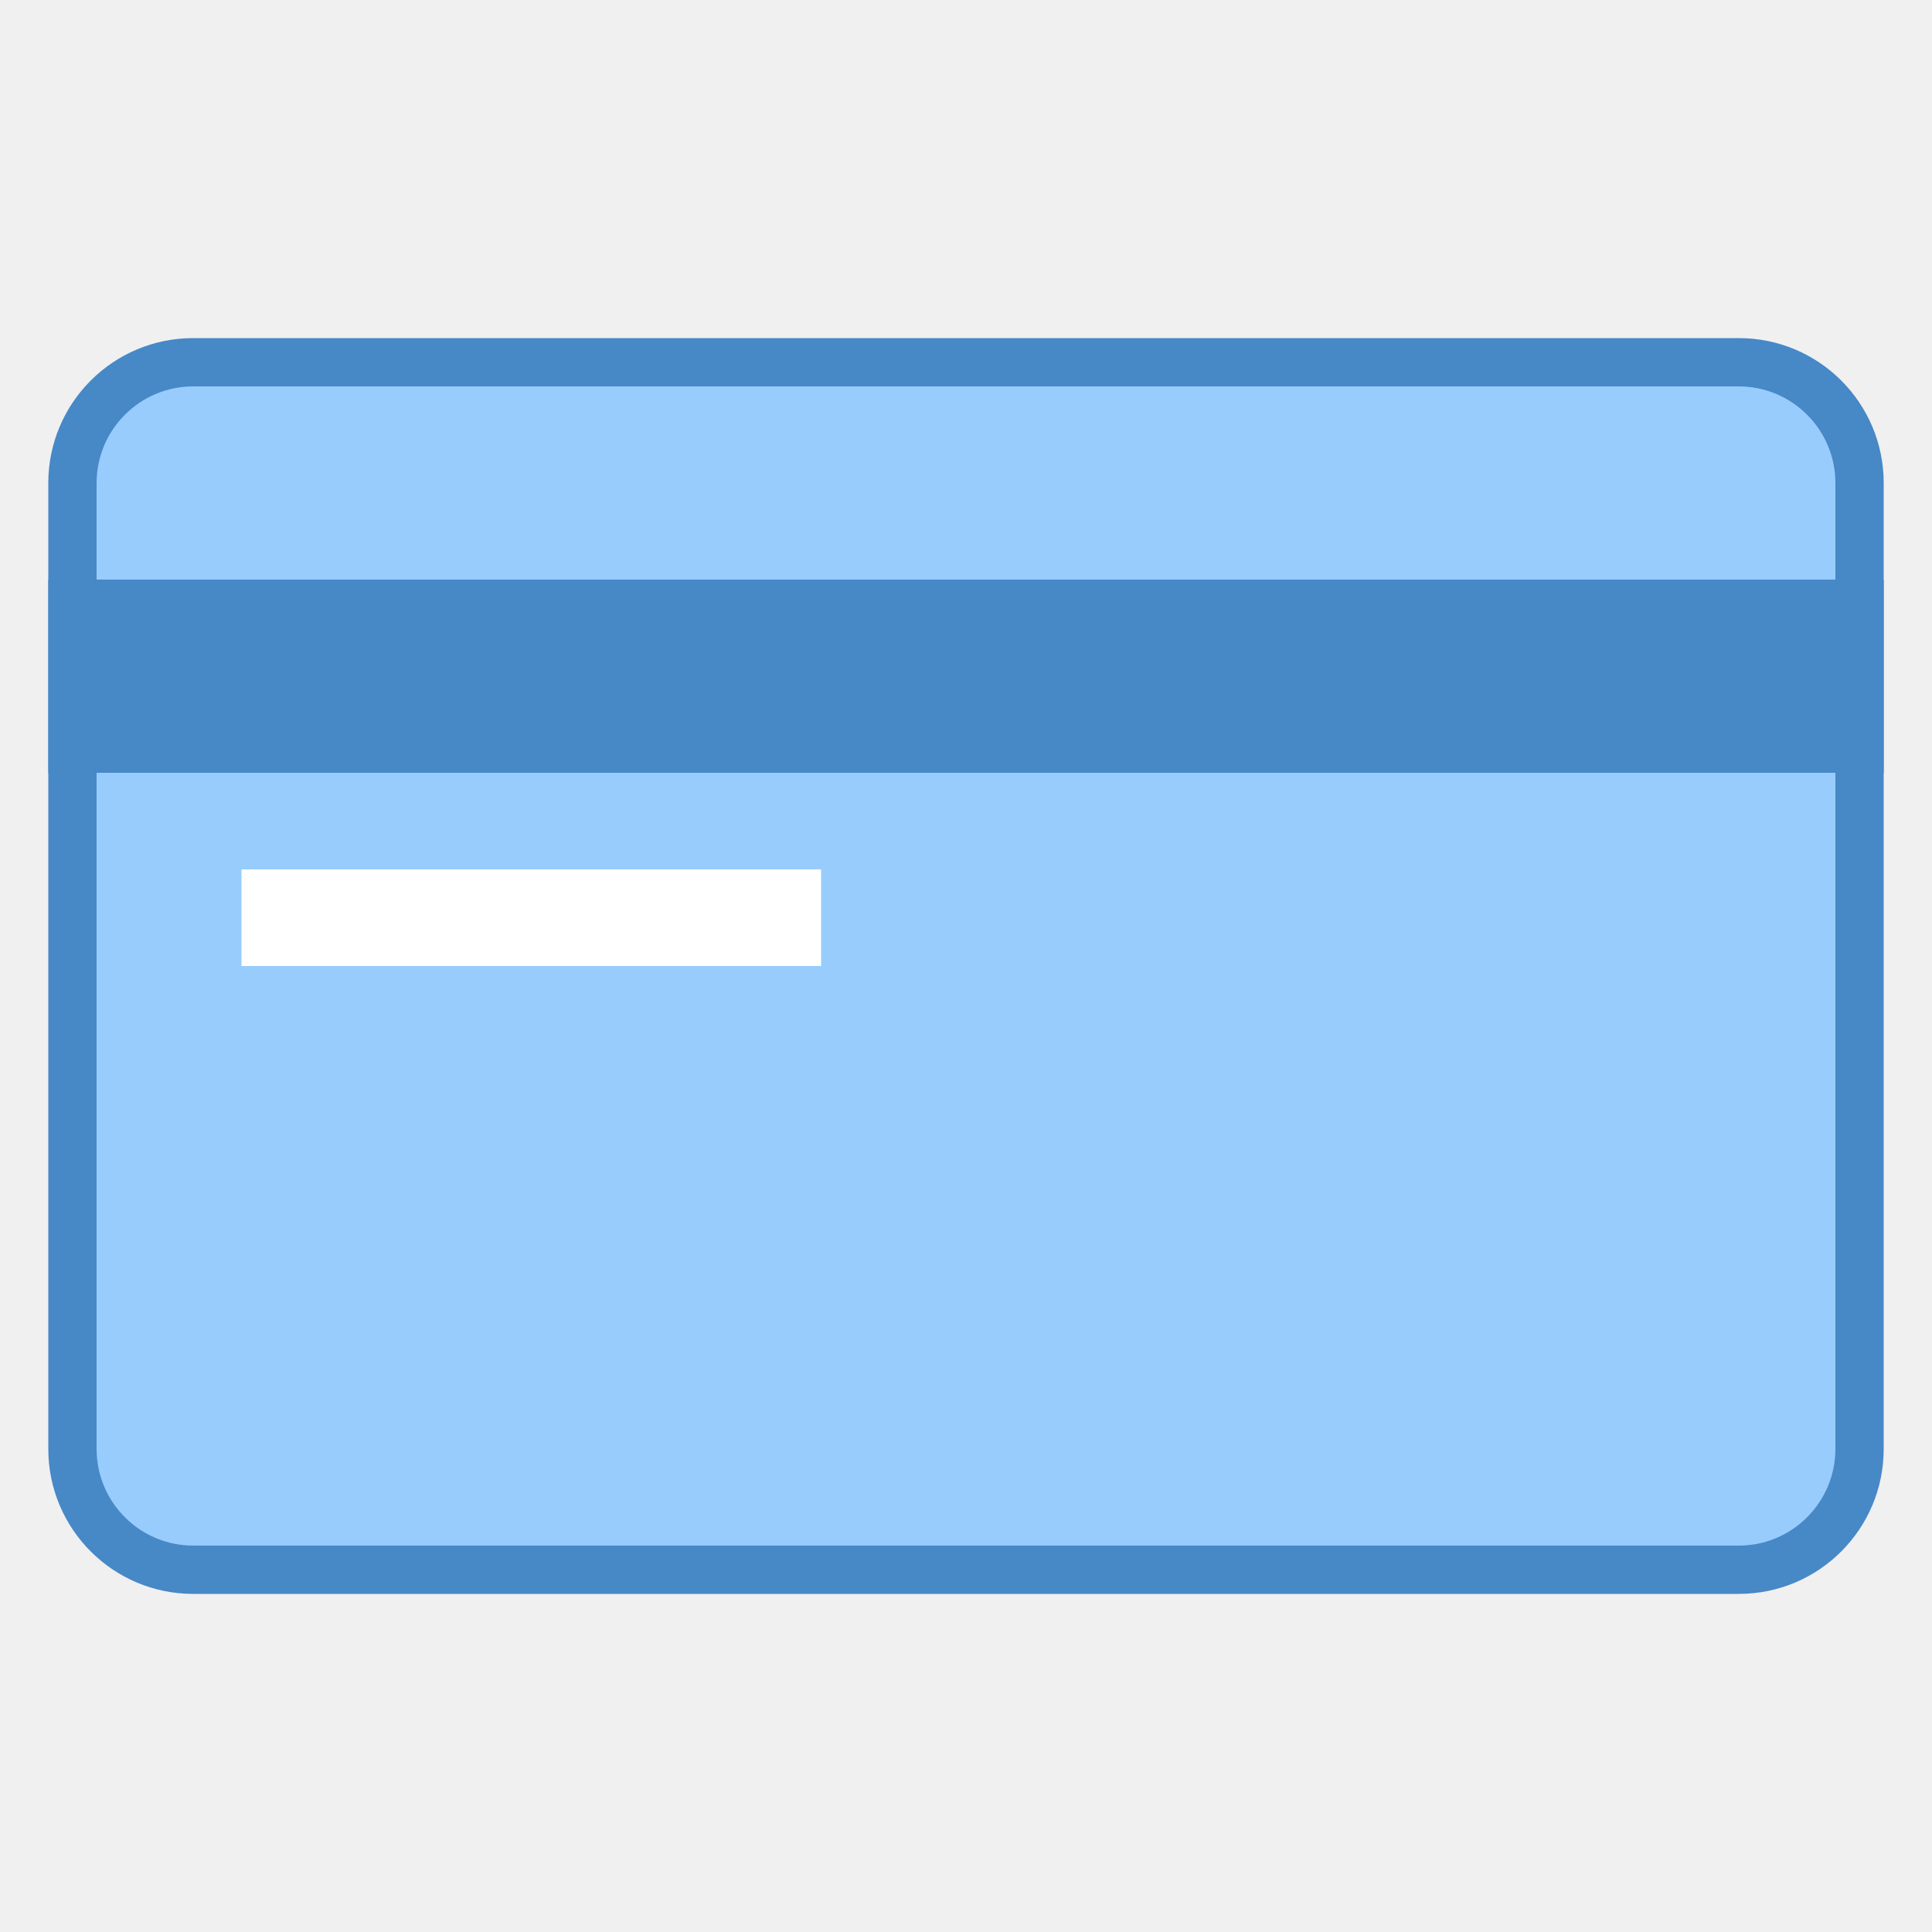
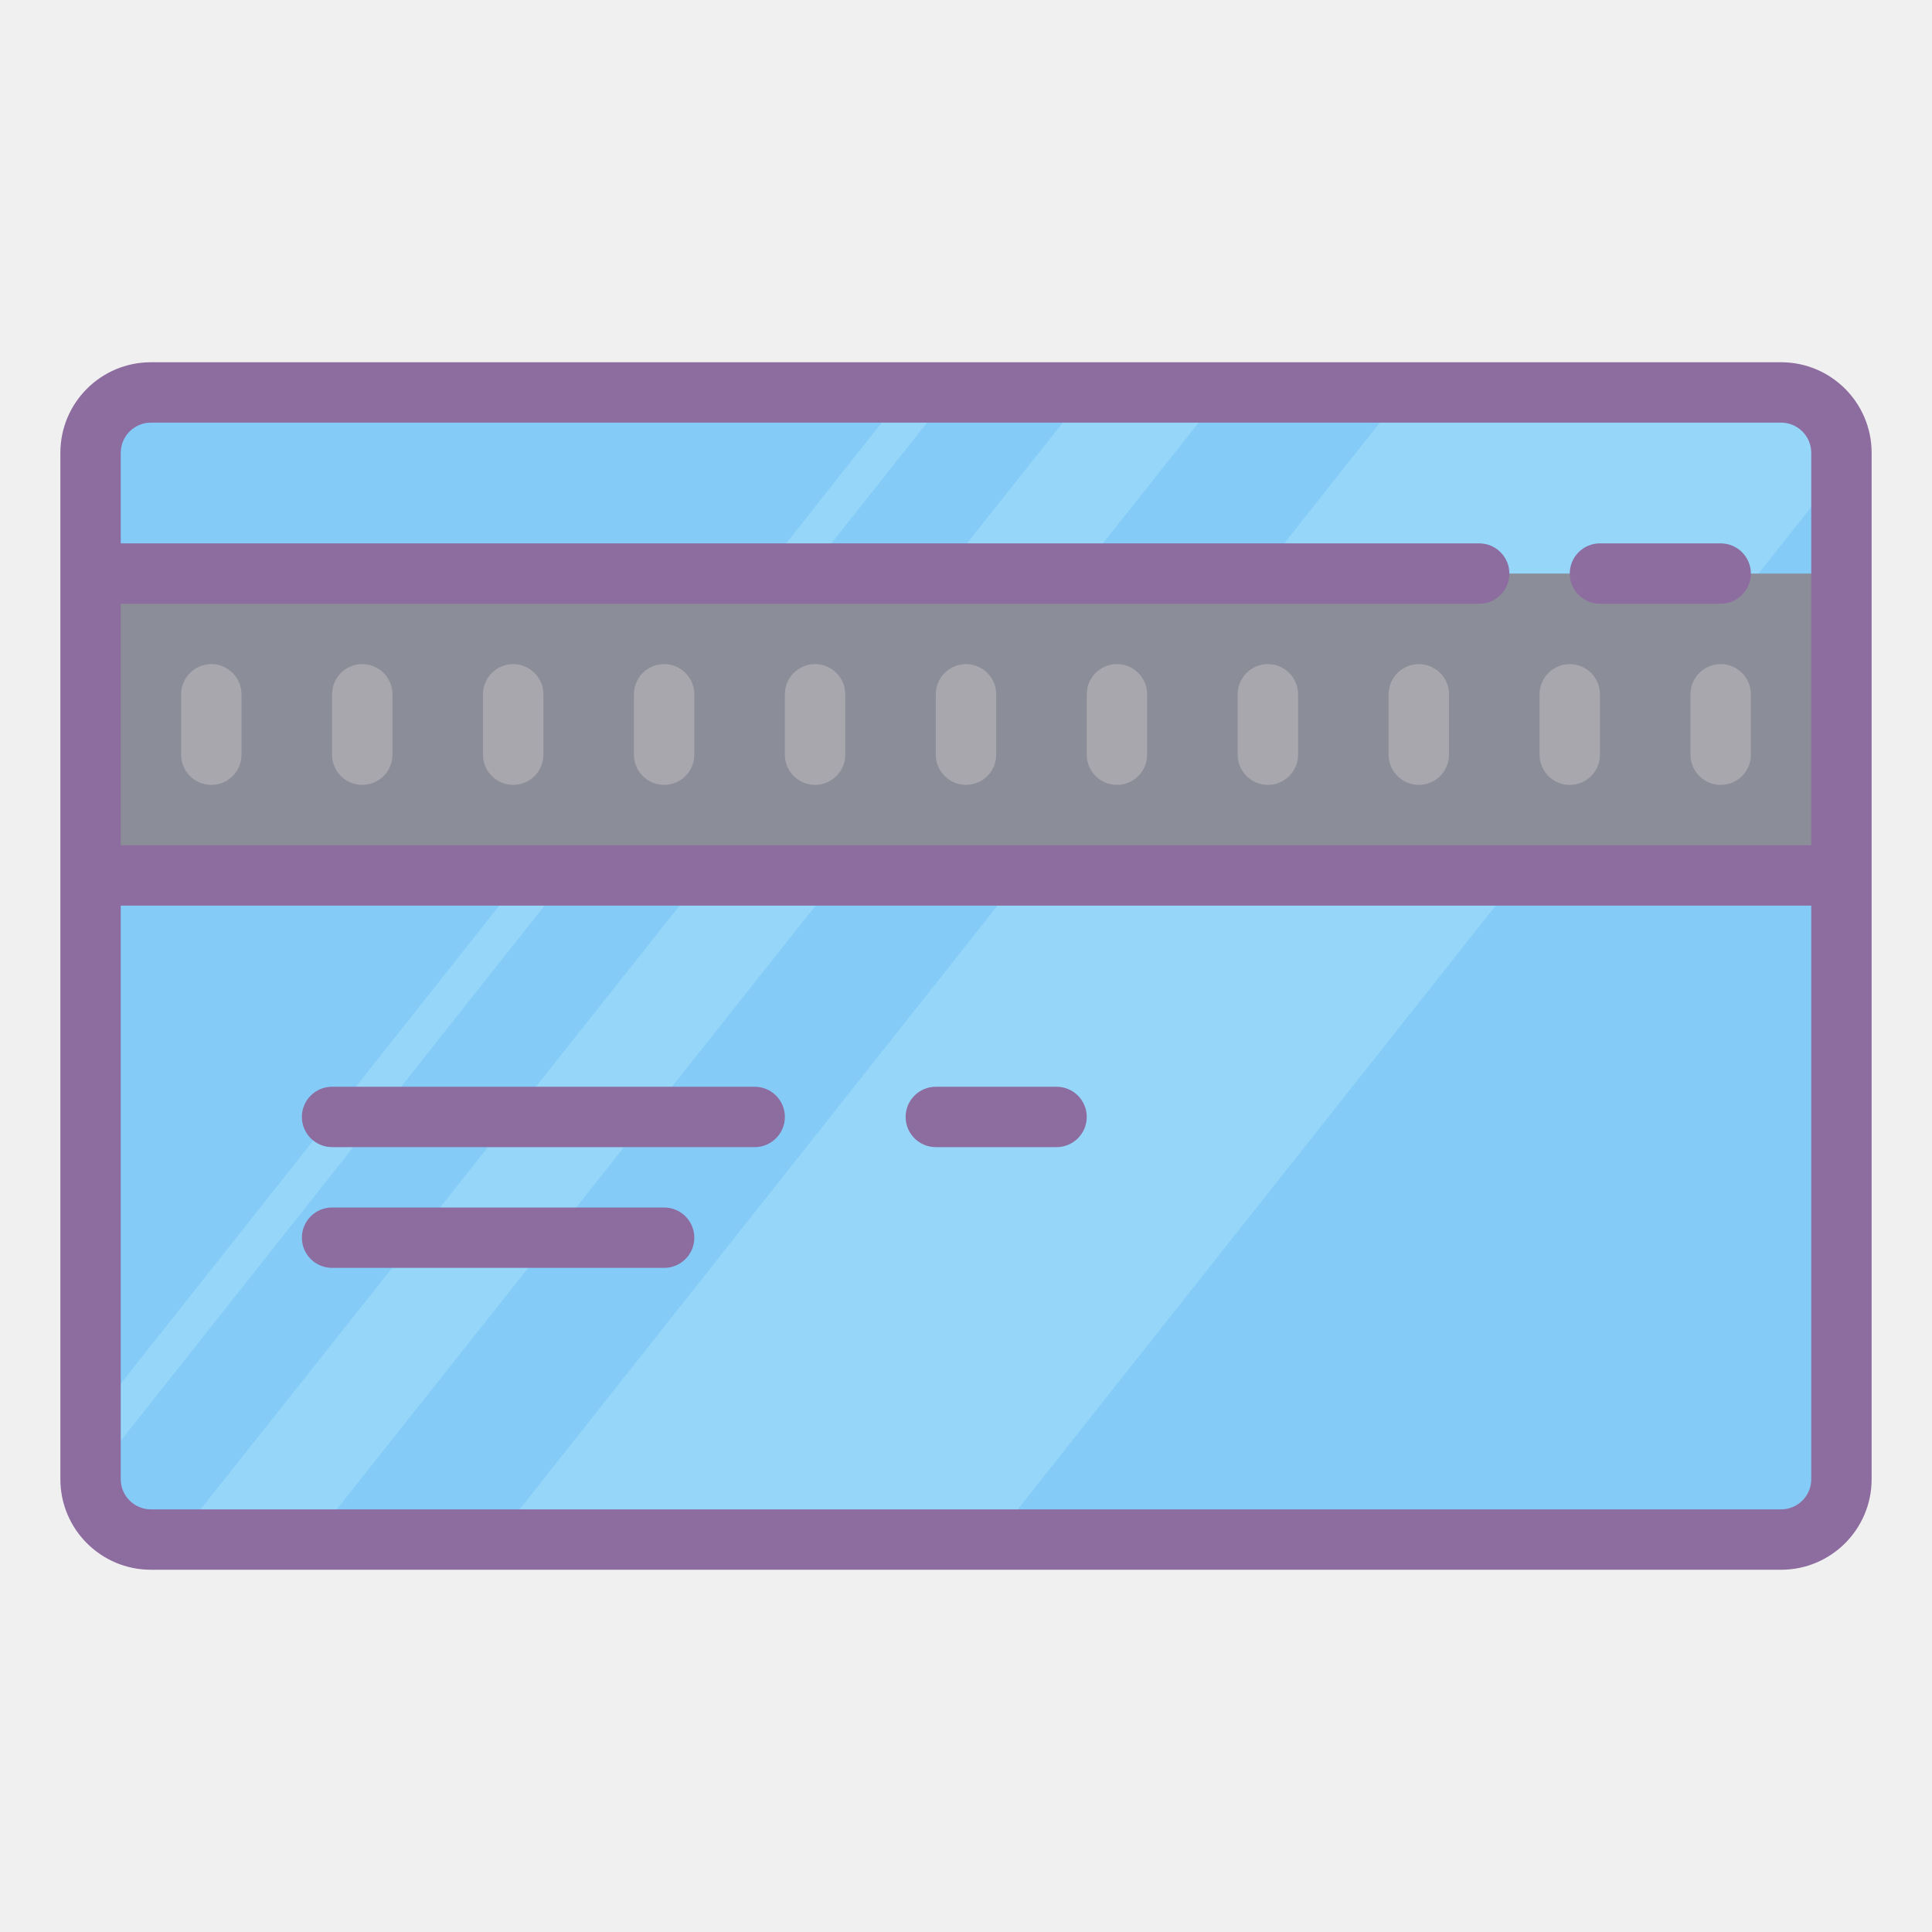
- <svg xmlns="http://www.w3.org/2000/svg" viewBox="0 0 40 40">
-   <path fill="#98ccfd" d="M4,32.5c-1.379,0-2.5-1.122-2.5-2.5V10c0-1.378,1.121-2.5,2.5-2.5h32c1.379,0,2.5,1.122,2.5,2.5v20c0,1.378-1.121,2.5-2.5,2.5H4z" />
-   <path fill="#4788c7" d="M36,8c1.103,0,2,0.897,2,2v20c0,1.103-0.897,2-2,2H4c-1.103,0-2-0.897-2-2V10c0-1.103,0.897-2,2-2H36 M36,7H4c-1.657,0-3,1.343-3,3v20c0,1.657,1.343,3,3,3h32c1.657,0,3-1.343,3-3V10C39,8.343,37.657,7,36,7L36,7z" />
-   <path fill="#4788c7" d="M1 12H39V16H1z" />
-   <path fill="#fff" d="M5 18H17V20H5z" />
+ <svg xmlns="http://www.w3.org/2000/svg" viewBox="0 0 64 64">
+   <path fill="#85cbf8" d="M61,15v34c0,1.105-0.895,2-2,2H5c-1.105,0-2-0.895-2-2V15c0-1.105,0.895-2,2-2h54 C60.105,13,61,13.895,61,15z" />
+   <path fill="#96d7f9" d="M33 50.9L16.5 50.9 46.5 13 60 13 61 15.53zM40.5 13L10.36 51 6.16 51 6.16 50.61 36 13zM31.5 13L3 48.99 3 47.1 30 13z" />
+   <path fill="#8b8e98" d="M3 19H61V29H3z" />
+   <path fill="#8d6c9f" d="M59,12H5c-1.657,0-3,1.343-3,3v34c0,1.657,1.343,3,3,3h54c1.657,0,3-1.343,3-3V15 C62,13.343,60.657,12,59,12z M5,14h54c0.552,0,1,0.448,1,1v13H4v-8h45c0.552,0,1-0.448,1-1s-0.448-1-1-1H4v-3 C4,14.448,4.448,14,5,14z M60,49c0,0.552-0.448,1-1,1H5c-0.552,0-1-0.448-1-1V30h56V49z" />
+   <path fill="#a9a7ae" d="M7 22c-.552 0-1 .448-1 1v2c0 .552.448 1 1 1s1-.448 1-1v-2C8 22.448 7.552 22 7 22zM12 22c-.552 0-1 .448-1 1v2c0 .552.448 1 1 1s1-.448 1-1v-2C13 22.448 12.552 22 12 22zM17 22c-.552 0-1 .448-1 1v2c0 .552.448 1 1 1s1-.448 1-1v-2C18 22.448 17.552 22 17 22zM22 22c-.552 0-1 .448-1 1v2c0 .552.448 1 1 1s1-.448 1-1v-2C23 22.448 22.552 22 22 22zM27 22c-.552 0-1 .448-1 1v2c0 .552.448 1 1 1s1-.448 1-1v-2C28 22.448 27.552 22 27 22zM32 22c-.552 0-1 .448-1 1v2c0 .552.448 1 1 1s1-.448 1-1v-2C33 22.448 32.552 22 32 22zM37 22c-.552 0-1 .448-1 1v2c0 .552.448 1 1 1s1-.448 1-1v-2C38 22.448 37.552 22 37 22zM42 22c-.552 0-1 .448-1 1v2c0 .552.448 1 1 1s1-.448 1-1v-2C43 22.448 42.552 22 42 22zM47 22c-.552 0-1 .448-1 1v2c0 .552.448 1 1 1s1-.448 1-1v-2C48 22.448 47.552 22 47 22zM52 26c.552 0 1-.448 1-1v-2c0-.552-.448-1-1-1s-1 .448-1 1v2C51 25.552 51.448 26 52 26zM57 22c-.552 0-1 .448-1 1v2c0 .552.448 1 1 1s1-.448 1-1v-2C58 22.448 57.552 22 57 22z" />
+   <path fill="#8d6c9f" d="M31 38h4c.552 0 1-.448 1-1s-.448-1-1-1h-4c-.552 0-1 .448-1 1S30.448 38 31 38zM11 38h14c.552 0 1-.448 1-1s-.448-1-1-1H11c-.552 0-1 .448-1 1S10.448 38 11 38zM11 42h11c.552 0 1-.448 1-1s-.448-1-1-1H11c-.552 0-1 .448-1 1S10.448 42 11 42zM53 20h4c.552 0 1-.448 1-1s-.448-1-1-1h-4c-.552 0-1 .448-1 1S52.448 20 53 20z" />
</svg>
